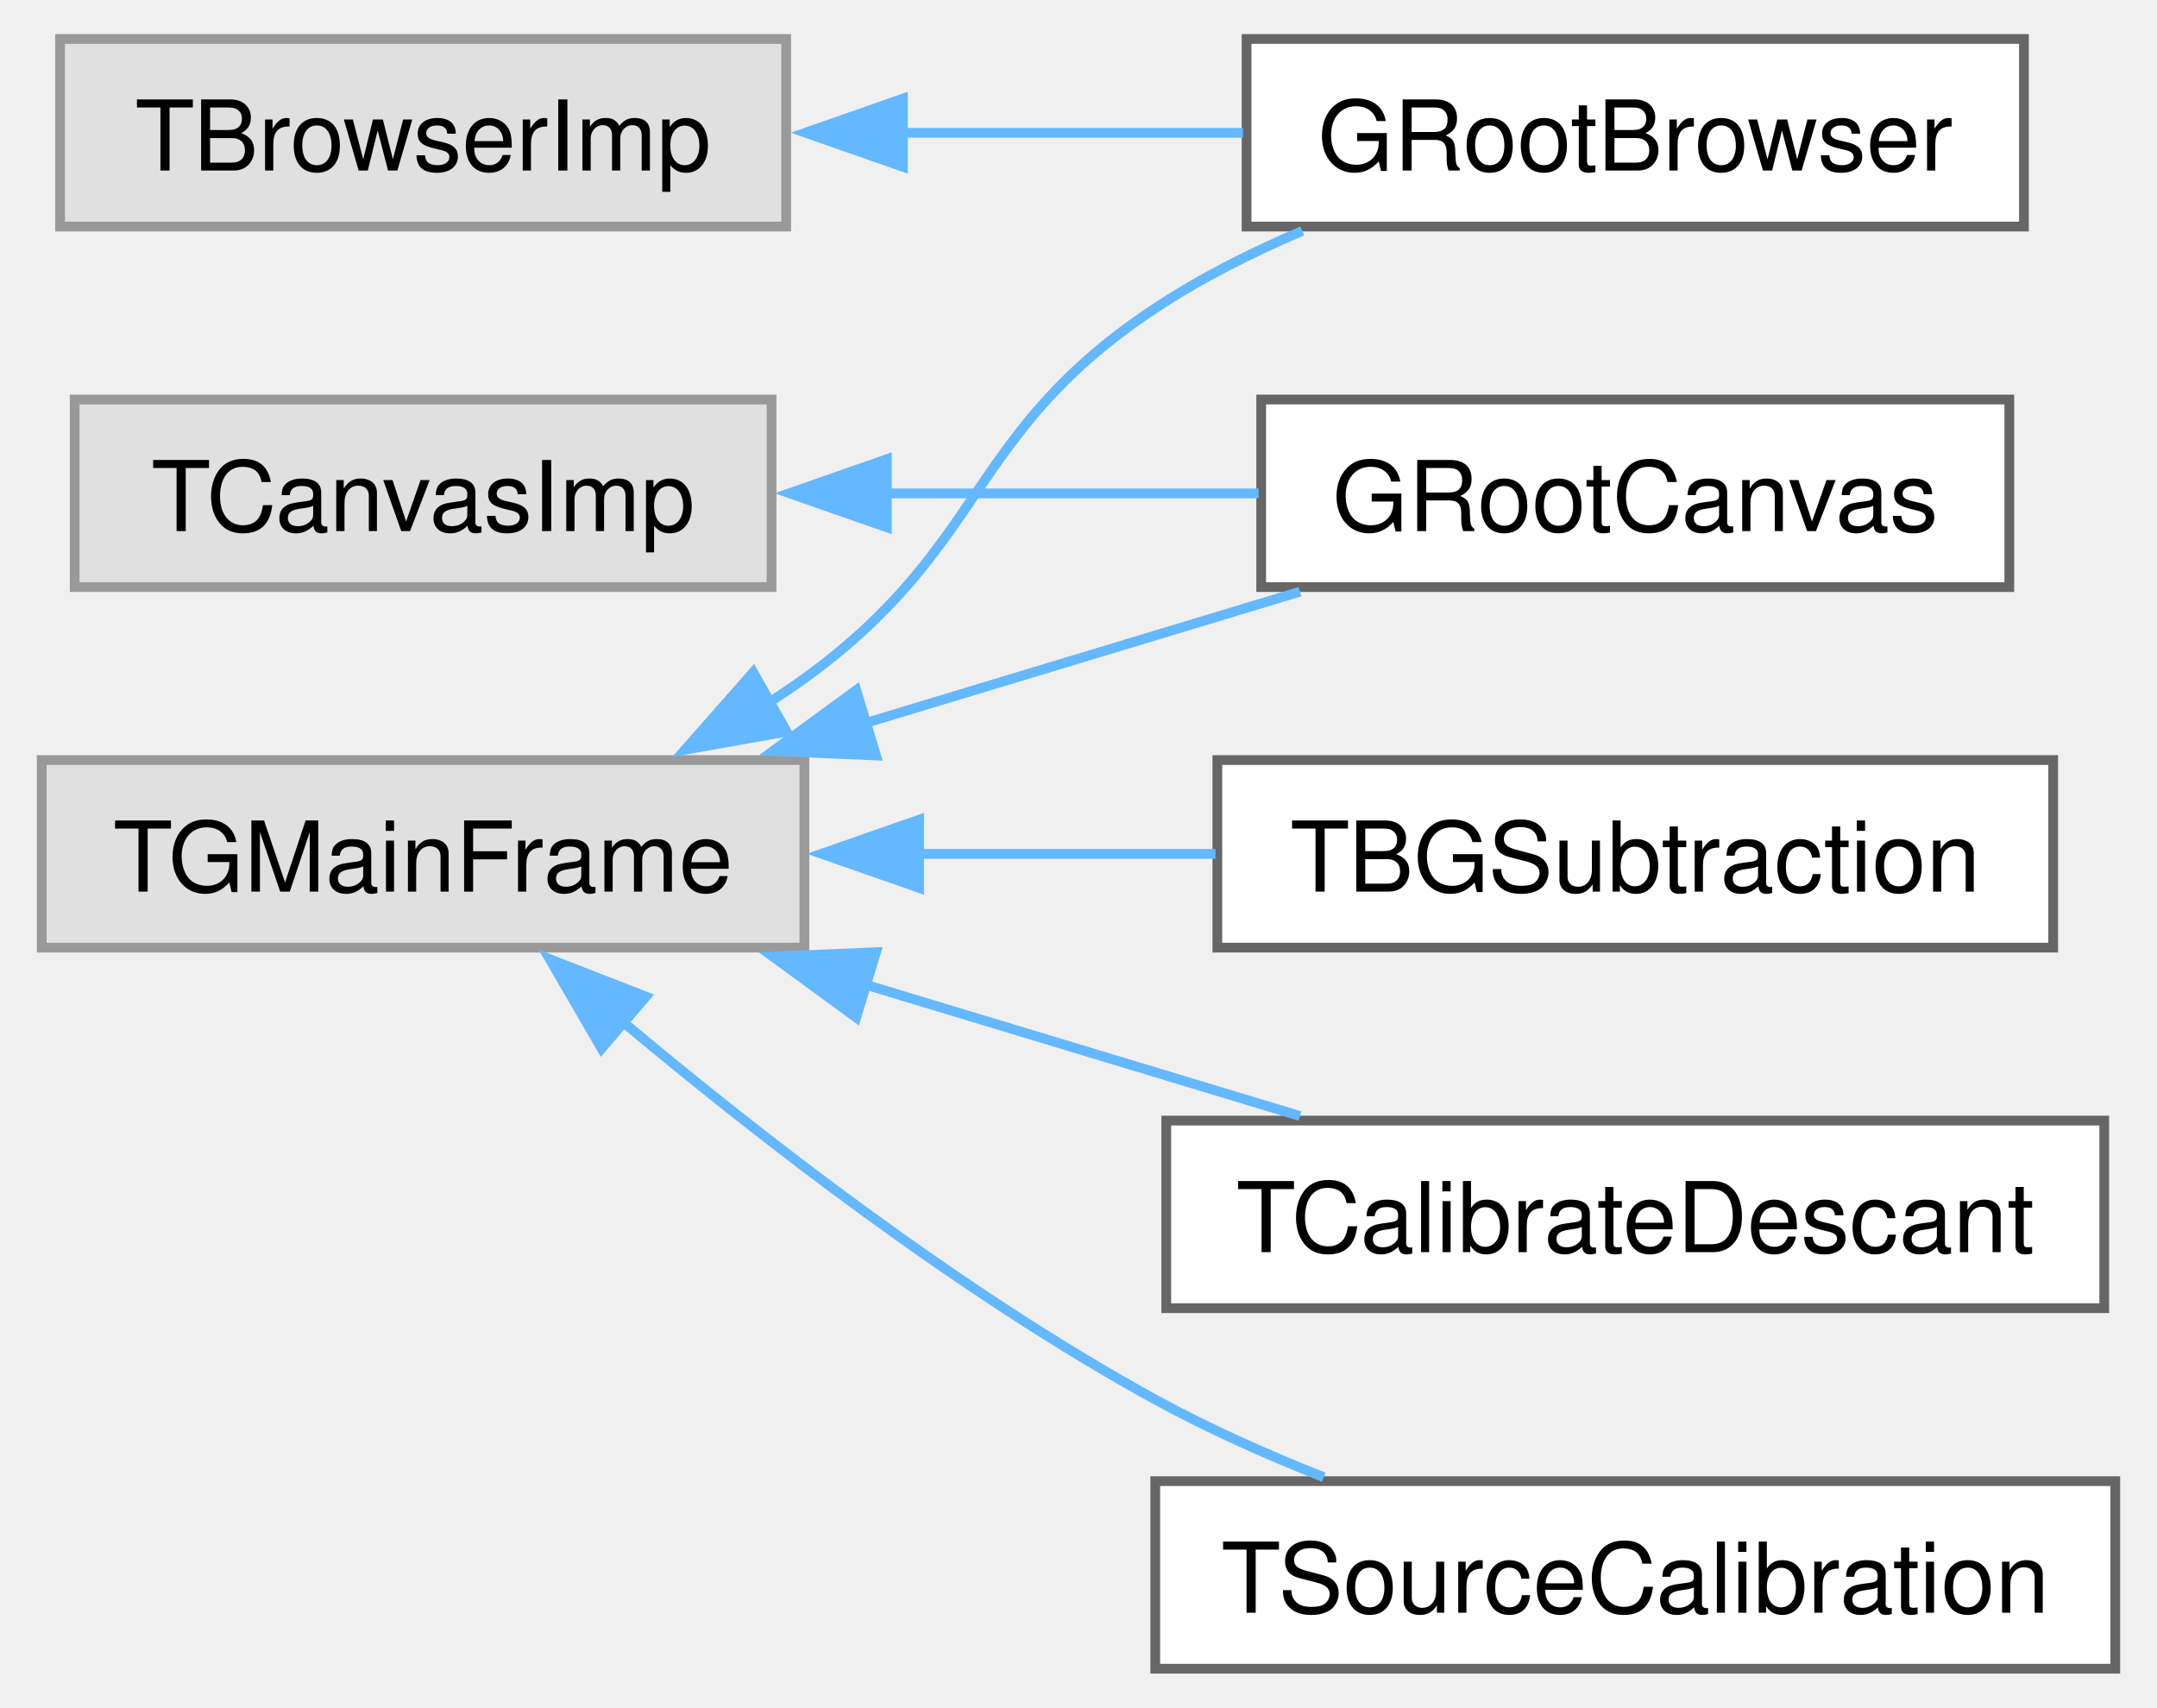
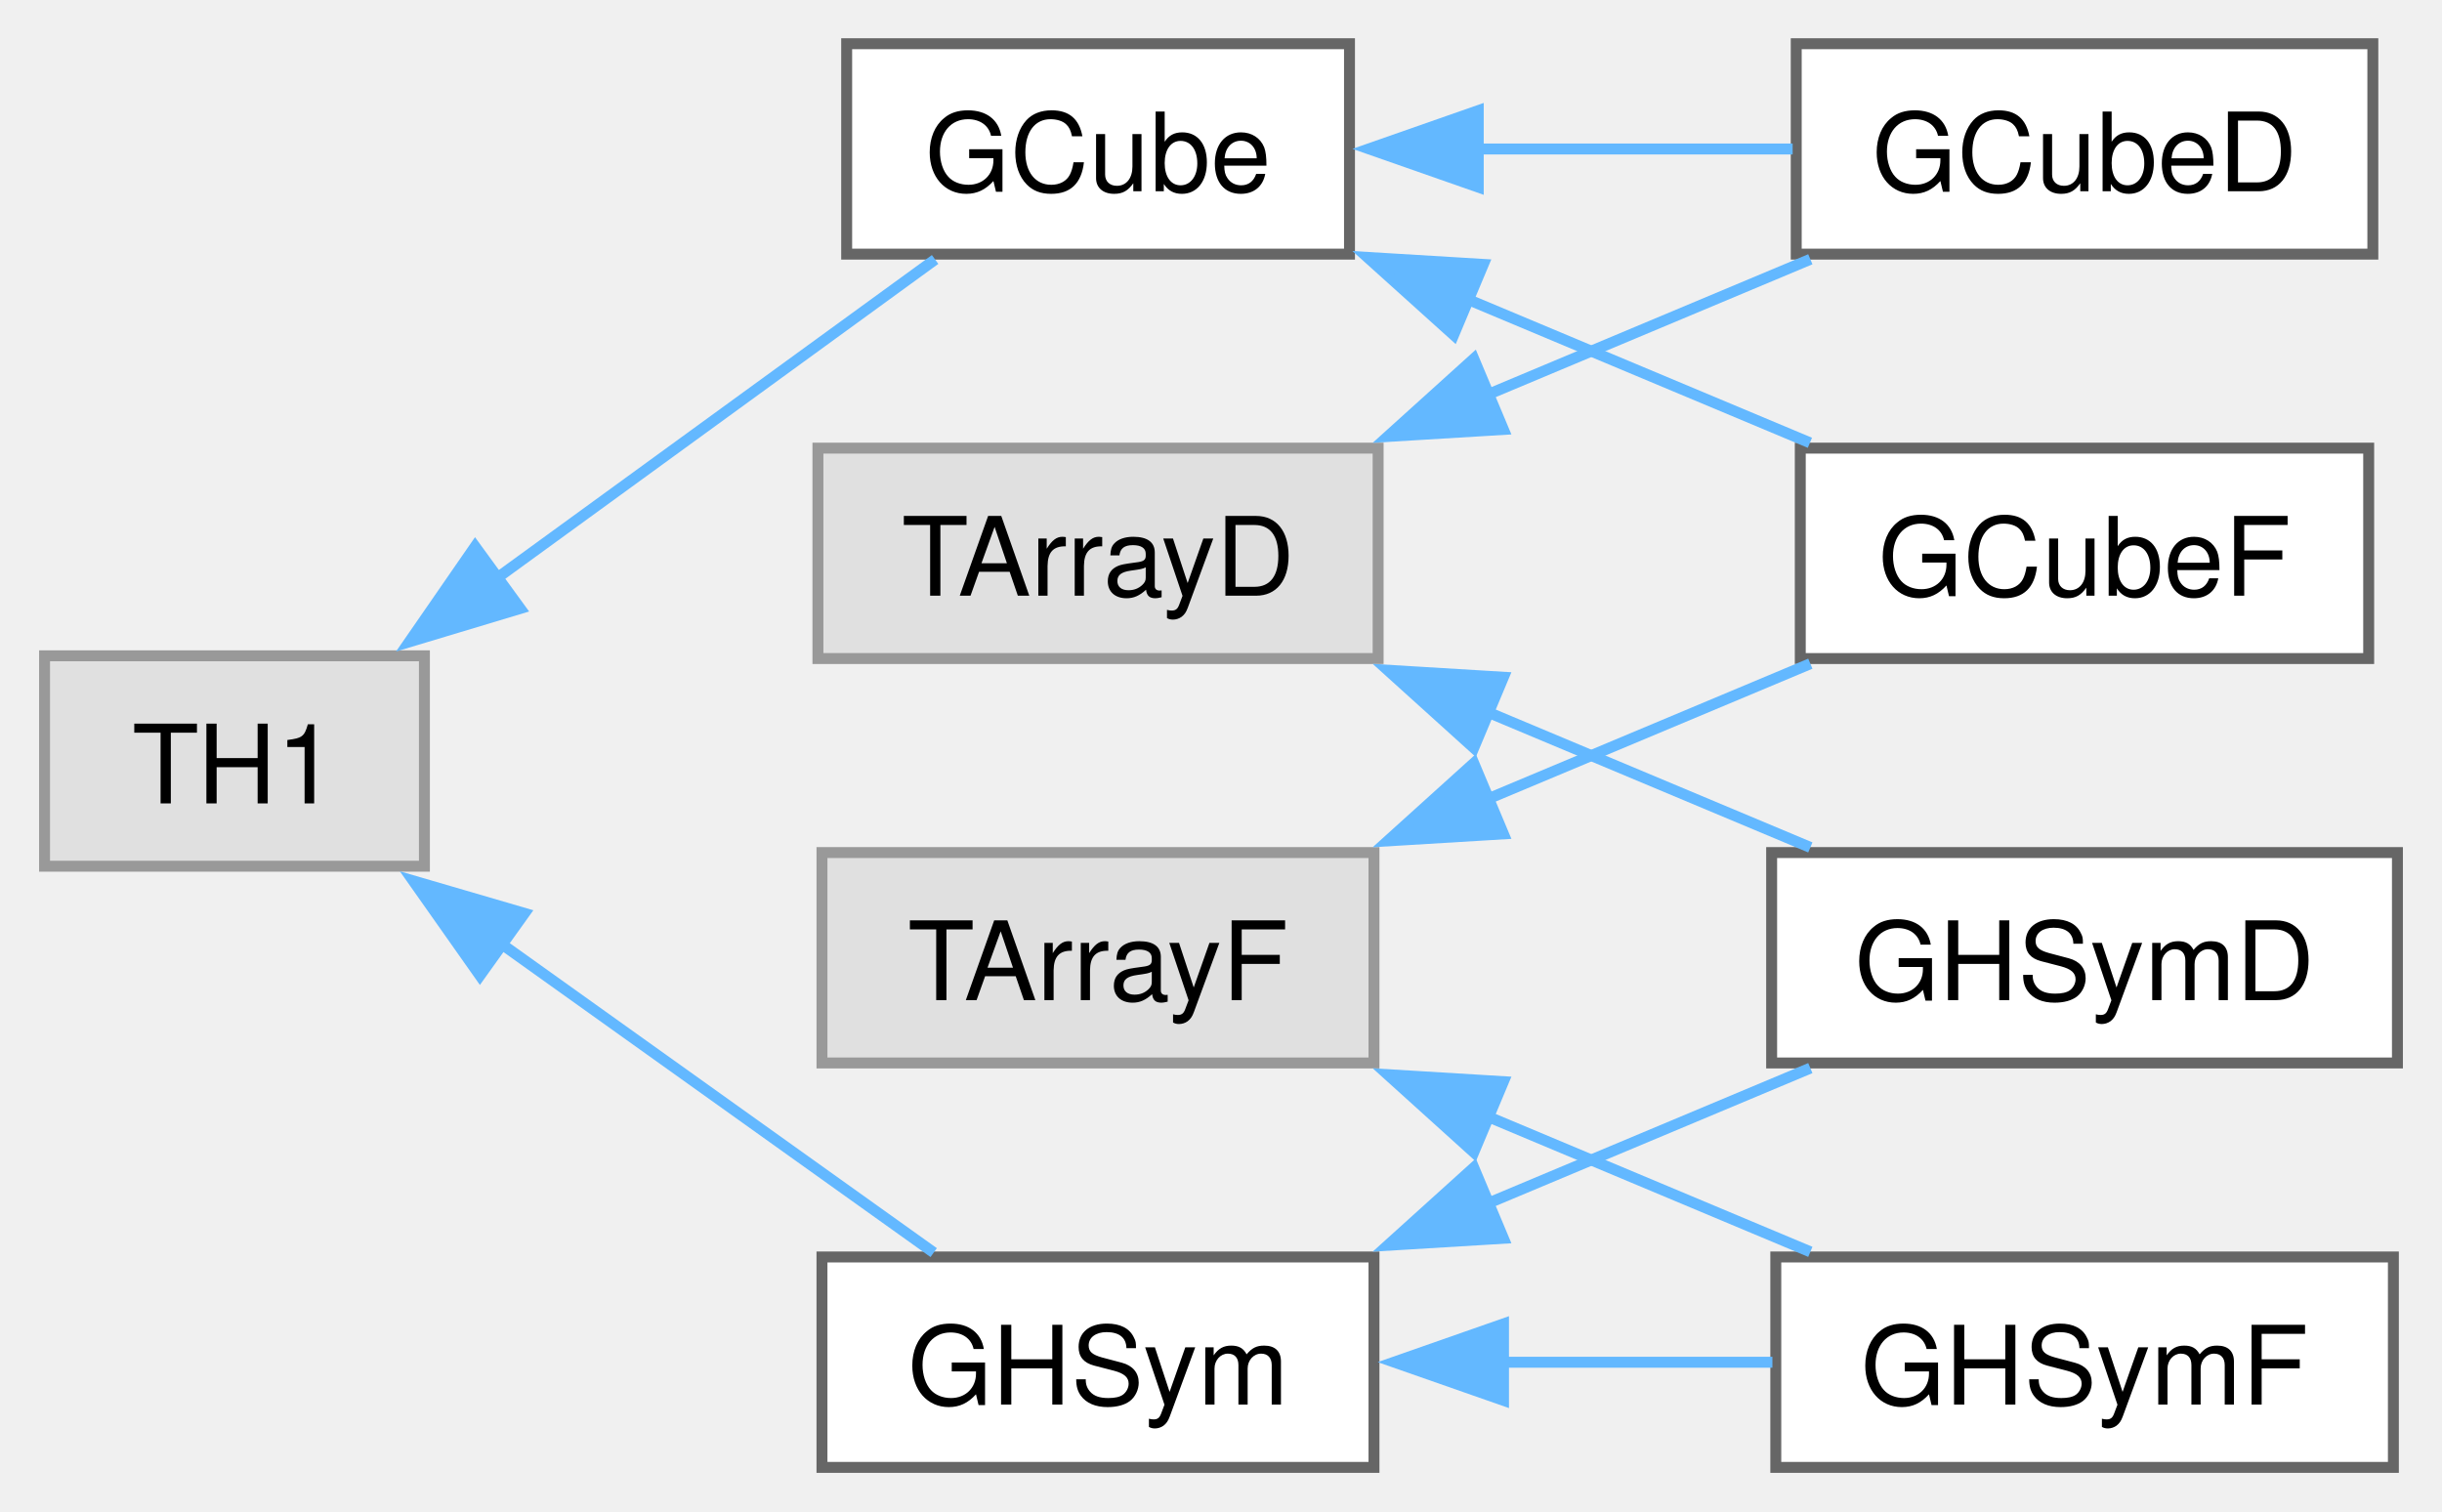
- <svg xmlns="http://www.w3.org/2000/svg" xmlns:xlink="http://www.w3.org/1999/xlink" width="221pt" height="175pt" viewBox="0.00 0.00 220.75 175.25">
-   <g id="graph0" class="graph" transform="scale(1 1) rotate(0) translate(4 171.25)">
+ <svg xmlns="http://www.w3.org/2000/svg" xmlns:xlink="http://www.w3.org/1999/xlink" width="223pt" height="138pt" viewBox="0.00 0.00 223.25 138.25">
+   <g id="graph0" class="graph" transform="scale(1 1) rotate(0) translate(4 134.25)">
    <g id="Node000000" class="node">
      <g id="a_Node000000">
        <a xlink:title=" ">
-           <polygon fill="#e0e0e0" stroke="#999999" points="76.38,-167.25 1.88,-167.25 1.88,-148 76.38,-148 76.38,-167.25" />
-           <text text-anchor="middle" x="39.12" y="-153.75" font-family="Helvetica,sans-Serif" font-size="10.00">TBrowserImp</text>
+           <polygon fill="#e0e0e0" stroke="#999999" points="122,-93.25 70.75,-93.25 70.75,-74 122,-74 122,-93.25" />
+           <text text-anchor="middle" x="96.38" y="-79.75" font-family="Helvetica,sans-Serif" font-size="10.00">TArrayD</text>
        </a>
      </g>
    </g>
    <g id="Node000001" class="node">
      <g id="a_Node000001">
-         <a xlink:href="class_g_root_browser.html" target="_top" xlink:title=" ">
-           <polygon fill="white" stroke="#666666" points="203.38,-167.25 123.62,-167.25 123.62,-148 203.38,-148 203.38,-167.25" />
-           <text text-anchor="middle" x="163.5" y="-153.75" font-family="Helvetica,sans-Serif" font-size="10.00">GRootBrowser</text>
+         <a xlink:href="class_g_cube_d.html" target="_top" xlink:title=" ">
+           <polygon fill="white" stroke="#666666" points="213,-130.25 160.25,-130.25 160.25,-111 213,-111 213,-130.25" />
+           <text text-anchor="middle" x="186.62" y="-116.75" font-family="Helvetica,sans-Serif" font-size="10.00">GCubeD</text>
        </a>
      </g>
    </g>
-     <g id="edge198_Node000000_Node000001" class="edge">
-       <g id="a_edge198_Node000000_Node000001">
+     <g id="edge188_Node000000_Node000001" class="edge">
+       <g id="a_edge188_Node000000_Node000001">
        <a xlink:title=" ">
-           <path fill="none" stroke="#63b8ff" d="M88.18,-157.62C99.8,-157.62 112.09,-157.62 123.25,-157.62" />
-           <polygon fill="#63b8ff" stroke="#63b8ff" points="88.36,-154.13 78.36,-157.63 88.36,-161.13 88.36,-154.13" />
+           <path fill="none" stroke="#63b8ff" d="M131.88,-98.09C141.8,-102.25 152.4,-106.69 161.54,-110.53" />
+           <polygon fill="#63b8ff" stroke="#63b8ff" points="133.46,-94.96 122.89,-94.32 130.75,-101.42 133.46,-94.96" />
+         </a>
+       </g>
+     </g>
+     <g id="Node000007" class="node">
+       <g id="a_Node000007">
+         <a xlink:href="class_g_h_sym_d.html" target="_top" xlink:title=" ">
+           <polygon fill="white" stroke="#666666" points="215.25,-56.25 158,-56.25 158,-37 215.25,-37 215.25,-56.25" />
+           <text text-anchor="middle" x="186.62" y="-42.75" font-family="Helvetica,sans-Serif" font-size="10.00">GHSymD</text>
+         </a>
+       </g>
+     </g>
+     <g id="edge189_Node000000_Node000007" class="edge">
+       <g id="a_edge189_Node000000_Node000007">
+         <a xlink:title=" ">
+           <path fill="none" stroke="#63b8ff" d="M131.88,-69.16C141.8,-65 152.4,-60.56 161.54,-56.72" />
+           <polygon fill="#63b8ff" stroke="#63b8ff" points="130.75,-65.83 122.89,-72.93 133.46,-72.29 130.75,-65.83" />
        </a>
      </g>
    </g>
    <g id="Node000004" class="node">
      <g id="a_Node000004">
        <a xlink:title=" ">
-           <polygon fill="#e0e0e0" stroke="#999999" points="74.88,-130.25 3.38,-130.25 3.38,-111 74.88,-111 74.88,-130.25" />
-           <text text-anchor="middle" x="39.12" y="-116.75" font-family="Helvetica,sans-Serif" font-size="10.00">TCanvasImp</text>
+           <polygon fill="#e0e0e0" stroke="#999999" points="121.62,-56.25 71.12,-56.25 71.12,-37 121.62,-37 121.62,-56.25" />
+           <text text-anchor="middle" x="96.38" y="-42.75" font-family="Helvetica,sans-Serif" font-size="10.00">TArrayF</text>
        </a>
      </g>
    </g>
    <g id="Node000003" class="node">
      <g id="a_Node000003">
-         <a xlink:href="class_g_root_canvas.html" target="_top" xlink:title=" ">
-           <polygon fill="white" stroke="#666666" points="201.88,-130.25 125.12,-130.25 125.12,-111 201.88,-111 201.88,-130.25" />
-           <text text-anchor="middle" x="163.5" y="-116.75" font-family="Helvetica,sans-Serif" font-size="10.00">GRootCanvas</text>
+         <a xlink:href="class_g_cube_f.html" target="_top" xlink:title=" ">
+           <polygon fill="white" stroke="#666666" points="212.62,-93.25 160.62,-93.25 160.62,-74 212.62,-74 212.62,-93.25" />
+           <text text-anchor="middle" x="186.62" y="-79.75" font-family="Helvetica,sans-Serif" font-size="10.00">GCubeF</text>
        </a>
      </g>
    </g>
-     <g id="edge199_Node000004_Node000003" class="edge">
-       <g id="a_edge199_Node000004_Node000003">
+     <g id="edge190_Node000004_Node000003" class="edge">
+       <g id="a_edge190_Node000004_Node000003">
        <a xlink:title=" ">
-           <path fill="none" stroke="#63b8ff" d="M86.51,-120.62C99.18,-120.62 112.74,-120.62 124.86,-120.62" />
-           <polygon fill="#63b8ff" stroke="#63b8ff" points="86.71,-117.13 76.71,-120.63 86.71,-124.13 86.71,-117.13" />
+           <path fill="none" stroke="#63b8ff" d="M131.88,-61.09C141.8,-65.25 152.4,-69.69 161.54,-73.53" />
+           <polygon fill="#63b8ff" stroke="#63b8ff" points="133.46,-57.96 122.89,-57.32 130.75,-64.42 133.46,-57.96" />
+         </a>
+       </g>
+     </g>
+     <g id="Node000005" class="node">
+       <g id="a_Node000005">
+         <a xlink:href="class_g_h_sym_f.html" target="_top" xlink:title=" ">
+           <polygon fill="white" stroke="#666666" points="214.88,-19.25 158.38,-19.25 158.38,0 214.88,0 214.88,-19.25" />
+           <text text-anchor="middle" x="186.62" y="-5.75" font-family="Helvetica,sans-Serif" font-size="10.00">GHSymF</text>
+         </a>
+       </g>
+     </g>
+     <g id="edge191_Node000004_Node000005" class="edge">
+       <g id="a_edge191_Node000004_Node000005">
+         <a xlink:title=" ">
+           <path fill="none" stroke="#63b8ff" d="M131.88,-32.16C141.8,-28 152.4,-23.56 161.54,-19.72" />
+           <polygon fill="#63b8ff" stroke="#63b8ff" points="130.75,-28.83 122.89,-35.93 133.46,-35.29 130.75,-28.83" />
+         </a>
+       </g>
+     </g>
+     <g id="Node000008" class="node">
+       <g id="a_Node000008">
+         <a xlink:title=" ">
+           <polygon fill="#e0e0e0" stroke="#999999" points="34.75,-74.25 0,-74.25 0,-55 34.75,-55 34.75,-74.25" />
+           <text text-anchor="middle" x="17.38" y="-60.75" font-family="Helvetica,sans-Serif" font-size="10.00">TH1</text>
        </a>
      </g>
    </g>
    <g id="Node000002" class="node">
      <g id="a_Node000002">
-         <a xlink:title=" ">
-           <polygon fill="#e0e0e0" stroke="#999999" points="78.25,-93.25 0,-93.25 0,-74 78.25,-74 78.25,-93.25" />
-           <text text-anchor="middle" x="39.12" y="-79.75" font-family="Helvetica,sans-Serif" font-size="10.00">TGMainFrame</text>
+         <a xlink:href="class_g_cube.html" target="_top" xlink:title=" ">
+           <polygon fill="white" stroke="#666666" points="119.38,-130.25 73.38,-130.25 73.38,-111 119.38,-111 119.38,-130.25" />
+           <text text-anchor="middle" x="96.38" y="-116.75" font-family="Helvetica,sans-Serif" font-size="10.00">GCube</text>
        </a>
      </g>
    </g>
-     <g id="edge200_Node000002_Node000001" class="edge">
-       <g id="a_edge200_Node000002_Node000001">
+     <g id="edge192_Node000008_Node000002" class="edge">
+       <g id="a_edge192_Node000008_Node000002">
        <a xlink:title=" ">
-           <path fill="none" stroke="#63b8ff" d="M74.62,-99.16C75.87,-99.96 77.08,-100.78 78.25,-101.62 97.09,-115.27 94.85,-126.78 114.25,-139.62 118.87,-142.68 124.09,-145.32 129.33,-147.55" />
-           <polygon fill="#63b8ff" stroke="#63b8ff" points="76.43,-96.16 66,-94.31 73,-102.26 76.43,-96.16" />
-         </a>
-       </g>
-     </g>
-     <g id="edge201_Node000002_Node000003" class="edge">
-       <g id="a_edge201_Node000002_Node000003">
-         <a xlink:title=" ">
-           <path fill="none" stroke="#63b8ff" d="M84.49,-97.04C99.21,-101.49 115.35,-106.37 129.1,-110.53" />
-           <polygon fill="#63b8ff" stroke="#63b8ff" points="85.6,-93.72 75.01,-94.17 83.57,-100.42 85.6,-93.72" />
-         </a>
-       </g>
-     </g>
-     <g id="Node000005" class="node">
-       <g id="a_Node000005">
-         <a xlink:href="class_t_b_g_subtraction.html" target="_top" xlink:title=" ">
-           <polygon fill="white" stroke="#666666" points="206.38,-93.25 120.62,-93.25 120.62,-74 206.38,-74 206.38,-93.25" />
-           <text text-anchor="middle" x="163.5" y="-79.75" font-family="Helvetica,sans-Serif" font-size="10.00">TBGSubtraction</text>
-         </a>
-       </g>
-     </g>
-     <g id="edge202_Node000002_Node000005" class="edge">
-       <g id="a_edge202_Node000002_Node000005">
-         <a xlink:title=" ">
-           <path fill="none" stroke="#63b8ff" d="M89.75,-83.62C99.93,-83.62 110.55,-83.62 120.43,-83.62" />
-           <polygon fill="#63b8ff" stroke="#63b8ff" points="90.02,-80.13 80.02,-83.63 90.02,-87.13 90.02,-80.13" />
+           <path fill="none" stroke="#63b8ff" d="M41.43,-81.39C54.46,-90.87 70.33,-102.41 81.47,-110.51" />
+           <polygon fill="#63b8ff" stroke="#63b8ff" points="43.51,-78.58 33.37,-75.53 39.39,-84.24 43.51,-78.58" />
        </a>
      </g>
    </g>
    <g id="Node000006" class="node">
      <g id="a_Node000006">
-         <a xlink:href="class_t_calibrate_descant.html" target="_top" xlink:title=" ">
-           <polygon fill="white" stroke="#666666" points="211.62,-56.25 115.38,-56.25 115.38,-37 211.62,-37 211.62,-56.25" />
-           <text text-anchor="middle" x="163.5" y="-42.75" font-family="Helvetica,sans-Serif" font-size="10.00">TCalibrateDescant</text>
+         <a xlink:href="class_g_h_sym.html" target="_top" xlink:title=" ">
+           <polygon fill="white" stroke="#666666" points="121.62,-19.25 71.12,-19.25 71.12,0 121.62,0 121.62,-19.25" />
+           <text text-anchor="middle" x="96.38" y="-5.75" font-family="Helvetica,sans-Serif" font-size="10.00">GHSym</text>
        </a>
      </g>
    </g>
-     <g id="edge203_Node000002_Node000006" class="edge">
-       <g id="a_edge203_Node000002_Node000006">
+     <g id="edge195_Node000008_Node000006" class="edge">
+       <g id="a_edge195_Node000008_Node000006">
        <a xlink:title=" ">
-           <path fill="none" stroke="#63b8ff" d="M84.49,-70.21C99.21,-65.76 115.35,-60.88 129.1,-56.72" />
-           <polygon fill="#63b8ff" stroke="#63b8ff" points="83.57,-66.83 75.01,-73.08 85.6,-73.53 83.57,-66.83" />
+           <path fill="none" stroke="#63b8ff" d="M41.73,-47.94C54.66,-38.71 70.3,-27.54 81.34,-19.65" />
+           <polygon fill="#63b8ff" stroke="#63b8ff" points="39.83,-45 33.73,-53.66 43.9,-50.69 39.83,-45" />
        </a>
      </g>
    </g>
-     <g id="Node000007" class="node">
-       <g id="a_Node000007">
-         <a xlink:href="class_t_source_calibration.html" target="_top" xlink:title=" ">
-           <polygon fill="white" stroke="#666666" points="212.75,-19.25 114.25,-19.25 114.25,0 212.75,0 212.75,-19.25" />
-           <text text-anchor="middle" x="163.5" y="-5.75" font-family="Helvetica,sans-Serif" font-size="10.00">TSourceCalibration</text>
+     <g id="edge193_Node000002_Node000001" class="edge">
+       <g id="a_edge193_Node000002_Node000001">
+         <a xlink:title=" ">
+           <path fill="none" stroke="#63b8ff" d="M130.89,-120.62C140.51,-120.62 150.85,-120.62 159.92,-120.62" />
+           <polygon fill="#63b8ff" stroke="#63b8ff" points="131.16,-117.13 121.16,-120.63 131.16,-124.13 131.16,-117.13" />
        </a>
      </g>
    </g>
-     <g id="edge204_Node000002_Node000007" class="edge">
-       <g id="a_edge204_Node000002_Node000007">
+     <g id="edge194_Node000002_Node000003" class="edge">
+       <g id="a_edge194_Node000002_Node000003">
        <a xlink:title=" ">
-           <path fill="none" stroke="#63b8ff" d="M59.46,-66.52C73.83,-54.47 94.3,-38.58 114.25,-27.62 119.66,-24.66 125.66,-21.98 131.53,-19.65" />
-           <polygon fill="#63b8ff" stroke="#63b8ff" points="57.44,-63.65 52.12,-72.82 61.99,-68.97 57.44,-63.65" />
+           <path fill="none" stroke="#63b8ff" d="M130.06,-106.92C140.48,-102.55 151.81,-97.8 161.5,-93.74" />
+           <polygon fill="#63b8ff" stroke="#63b8ff" points="128.91,-103.61 121.04,-110.7 131.62,-110.06 128.91,-103.61" />
+         </a>
+       </g>
+     </g>
+     <g id="edge196_Node000006_Node000007" class="edge">
+       <g id="a_edge196_Node000006_Node000007">
+         <a xlink:title=" ">
+           <path fill="none" stroke="#63b8ff" d="M131.88,-24.09C141.8,-28.25 152.4,-32.69 161.54,-36.53" />
+           <polygon fill="#63b8ff" stroke="#63b8ff" points="133.46,-20.96 122.89,-20.32 130.75,-27.42 133.46,-20.96" />
+         </a>
+       </g>
+     </g>
+     <g id="edge197_Node000006_Node000005" class="edge">
+       <g id="a_edge197_Node000006_Node000005">
+         <a xlink:title=" ">
+           <path fill="none" stroke="#63b8ff" d="M133.26,-9.62C141.54,-9.62 150.21,-9.62 158.07,-9.62" />
+           <polygon fill="#63b8ff" stroke="#63b8ff" points="133.47,-6.13 123.47,-9.63 133.47,-13.13 133.47,-6.13" />
        </a>
      </g>
    </g>
  </g>
</svg>
